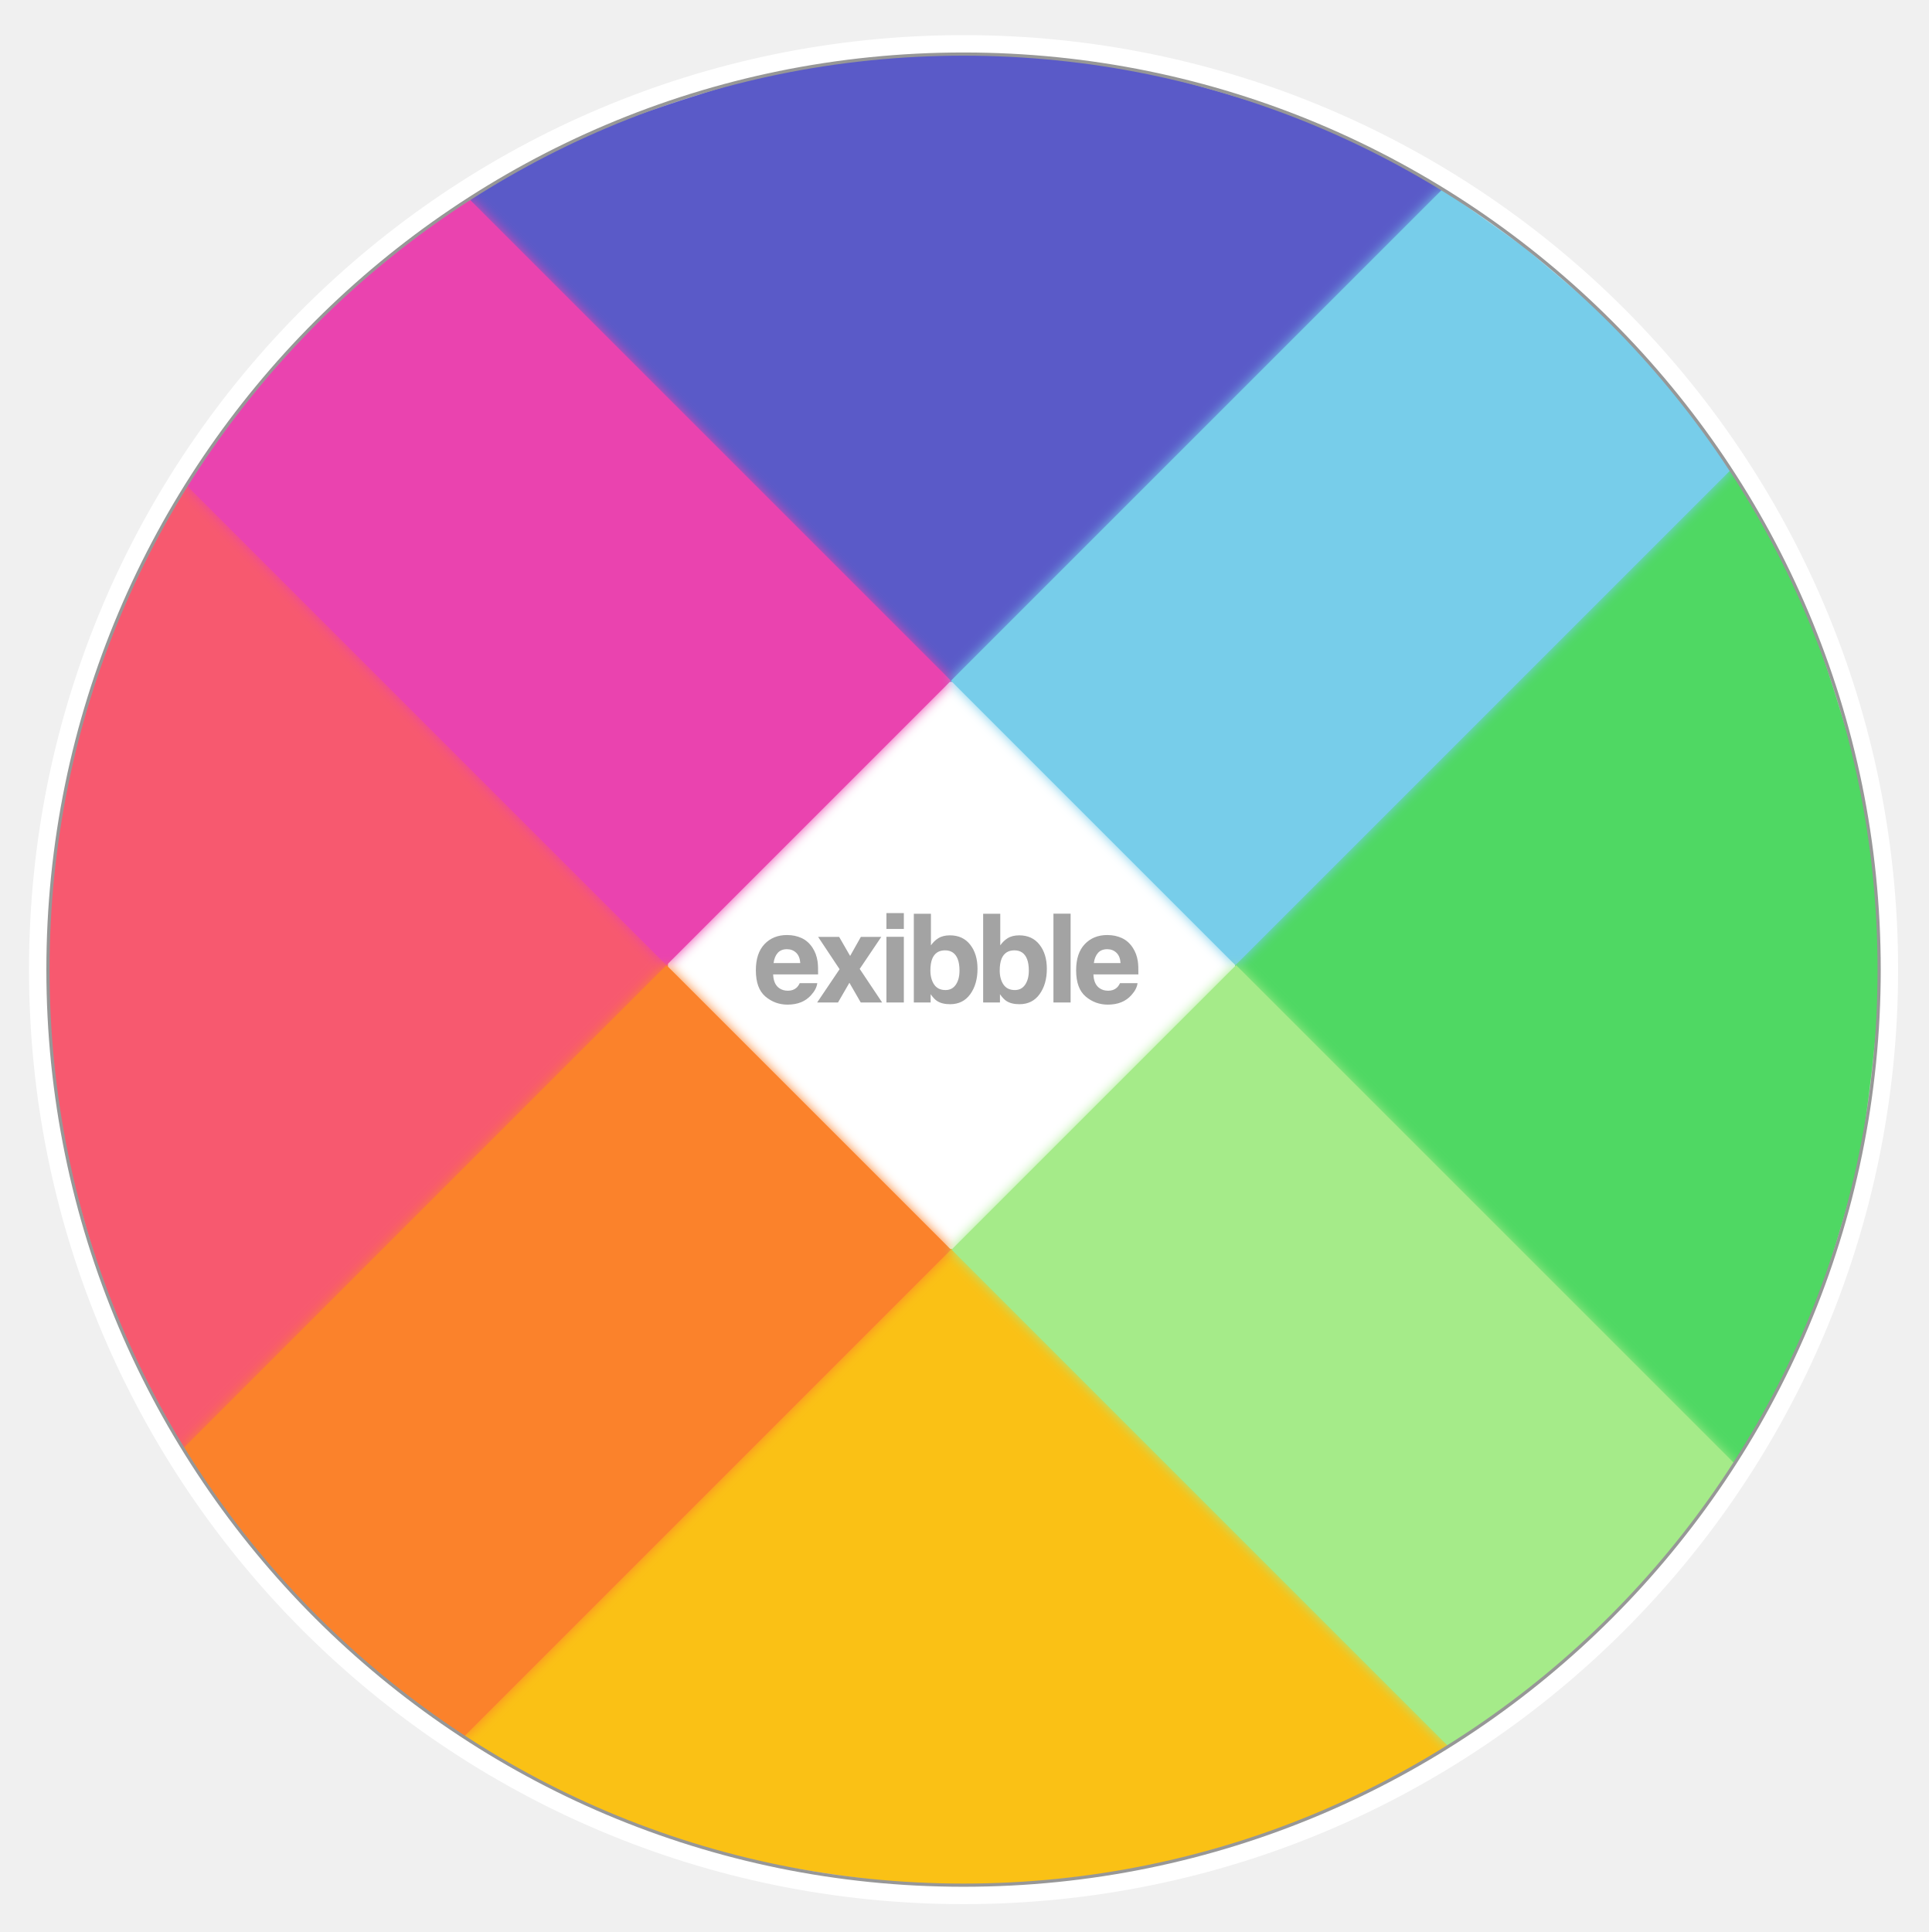
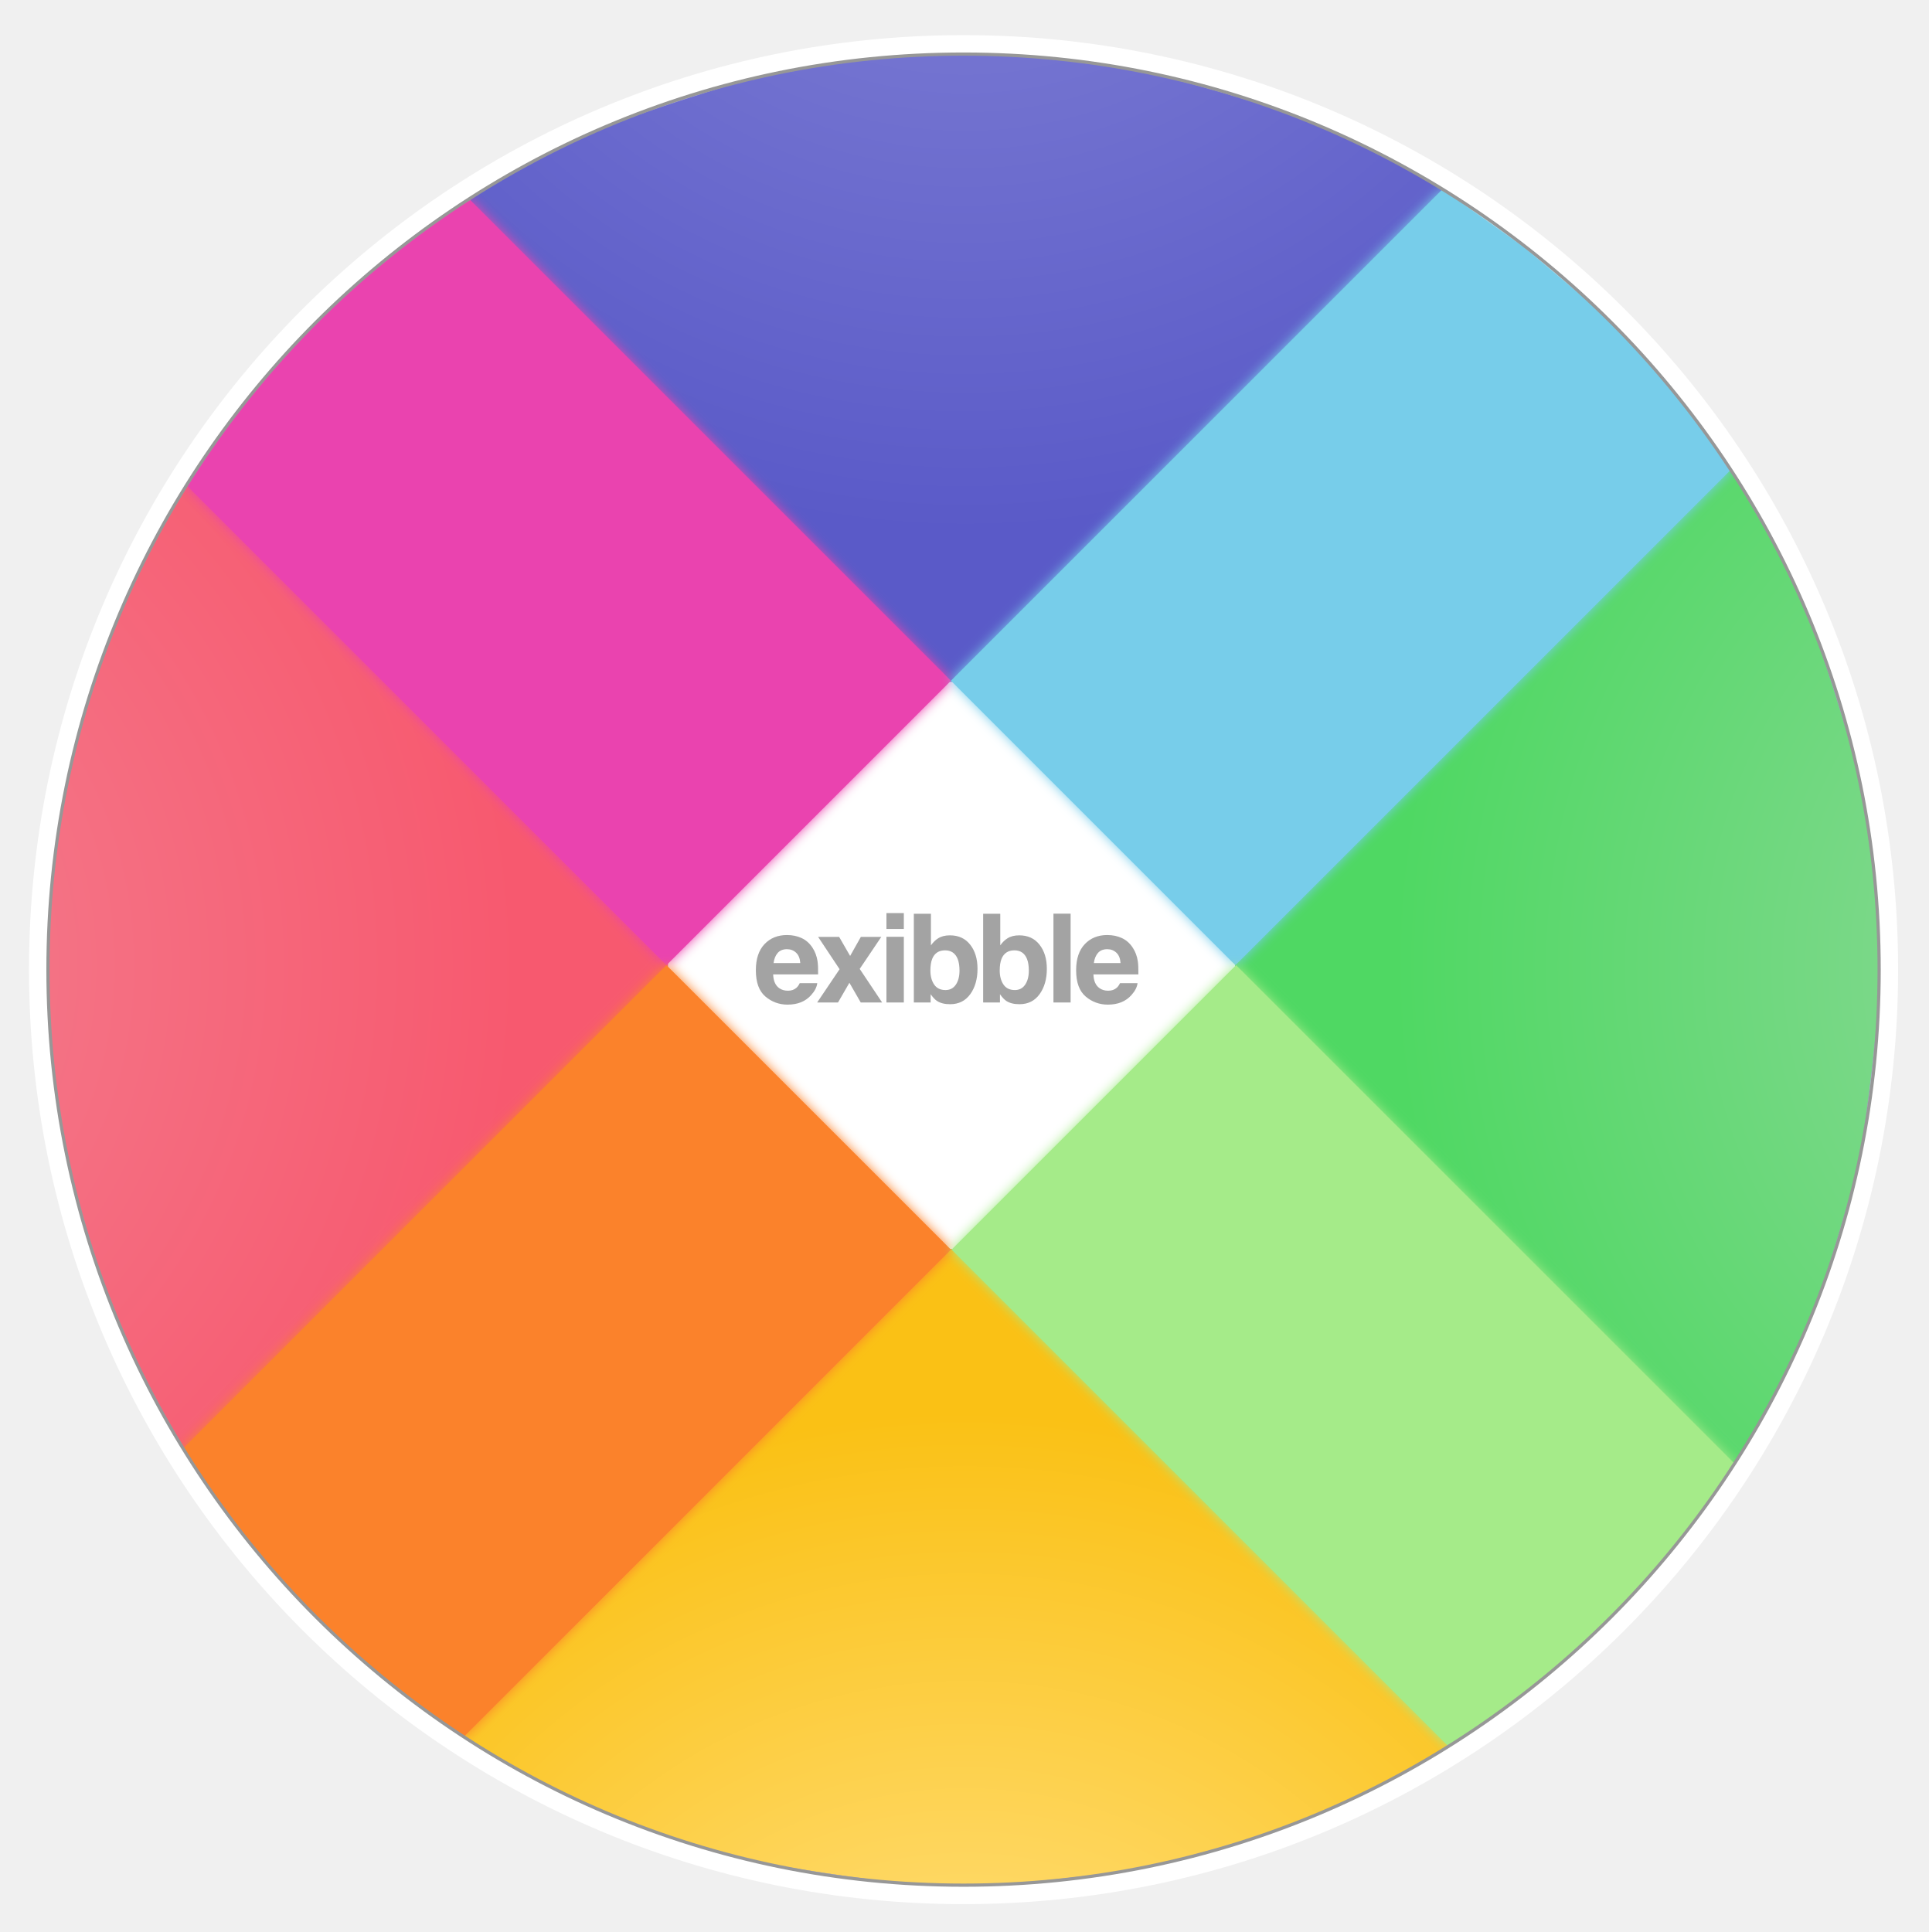
<svg xmlns="http://www.w3.org/2000/svg" xmlns:xlink="http://www.w3.org/1999/xlink" width="500px" height="501px" viewBox="0 0 500 501" version="1.1">
  <defs>
-     <path d="M428.803,172.748 C448.167,186.982 462.023,198.33 470.37,206.792 C478.718,215.254 488.945,228.32 501.053,245.99 C510.578,263.176 517.052,276 520.475,284.464 C523.897,292.927 527.776,305.702 532.111,322.788 L533.188,328.016 L388.227,361.08 L312.973,285.827 L348.78,139.913 L350.841,140.362 C368.274,144.857 381.122,148.821 389.386,152.254 C397.649,155.687 410.788,162.518 428.803,172.748 Z" id="path-1" />
-     <filter x="-2.0%" y="-2.0%" width="104.1%" height="104.1%" filterUnits="objectBoundingBox" id="filter-2">
-       <feOffset dx="0" dy="0" in="SourceAlpha" result="shadowOffsetOuter1" />
-       <feGaussianBlur stdDeviation="1.5" in="shadowOffsetOuter1" result="shadowBlurOuter1" />
-       <feColorMatrix values="0 0 0 0 0.31   0 0 0 0 0.847   0 0 0 0 0.388  0 0 0 1 0" type="matrix" in="shadowBlurOuter1" />
-     </filter>
-     <path d="M251.592,348.693 C270.11,361.606 283.35,371.904 291.311,379.585 C299.272,387.267 309.955,400.052 323.359,417.941 C333.739,435.276 340.886,448.464 344.8,457.507 C348.715,466.55 352.941,479.637 357.479,496.768 L358.344,500.621 L212.198,533.956 L136.944,458.703 L171.663,317.223 L175.158,317.816 C192.85,322.337 206.035,326.349 214.71,329.854 C223.386,333.359 235.68,339.638 251.592,348.693 Z" id="path-3" />
-     <filter x="-2.0%" y="-2.1%" width="104.1%" height="104.2%" filterUnits="objectBoundingBox" id="filter-4">
-       <feOffset dx="0" dy="0" in="SourceAlpha" result="shadowOffsetOuter1" />
-       <feGaussianBlur stdDeviation="1.5" in="shadowOffsetOuter1" result="shadowBlurOuter1" />
-       <feColorMatrix values="0 0 0 0 0.98   0 0 0 0 0.757   0 0 0 0 0.082  0 0 0 1 0" type="matrix" in="shadowBlurOuter1" />
-     </filter>
-     <path d="M251.47,0.238 L272.923,15.238 L293.574,33.562 C301.013,41.76 306.47,47.993 309.946,52.262 C313.423,56.53 318.12,62.766 324.038,70.967 C333.708,87.413 340.38,99.862 344.054,108.316 C347.729,116.77 352.071,129.663 357.082,146.994 L213.519,183.972 L138.265,108.718 L176.62,-30.095 C192.867,-25.874 205.09,-22.102 213.29,-18.779 C221.489,-15.456 234.216,-9.117 251.47,0.238 Z" id="path-5" />
-     <filter x="-2.1%" y="-2.1%" width="104.1%" height="104.2%" filterUnits="objectBoundingBox" id="filter-6">
+     <radialGradient cx="98.34%" cy="1.66%" fx="98.34%" fy="1.66%" r="96.568%" gradientTransform="translate(0.983399,0.016601),scale(1,0.995693),rotate(134.8764),translate(-0.983399,-0.016601)" id="radialGradient-1">
+       <stop stop-color="#4FD863" offset="0%" />
+       <stop stop-color="#7FD88C" offset="33.681%" />
+       <stop stop-color="#4FD863" offset="100%" />
+     </radialGradient>
+     <path d="M428.803,172.748 C448.167,186.982 462.023,198.33 470.37,206.792 C478.718,215.254 488.945,228.32 501.053,245.99 C510.578,263.176 517.052,276 520.475,284.464 C523.897,292.927 527.776,305.702 532.111,322.788 L533.188,328.016 L388.227,361.08 L312.973,285.827 L348.78,139.913 L350.841,140.362 C368.274,144.857 381.122,148.821 389.386,152.254 C397.649,155.687 410.788,162.518 428.803,172.748 Z" id="path-2" />
+     <filter x="-2.0%" y="-2.0%" width="104.1%" height="104.1%" filterUnits="objectBoundingBox" id="filter-3">
      <feOffset dx="0" dy="0" in="SourceAlpha" result="shadowOffsetOuter1" />
      <feGaussianBlur stdDeviation="1.5" in="shadowOffsetOuter1" result="shadowBlurOuter1" />
      <feColorMatrix values="0 0 0 0 0.353   0 0 0 0 0.353   0 0 0 0 0.784  0 0 0 1 0" type="matrix" in="shadowBlurOuter1" />
    </filter>
-     <path d="M77.708,174.595 C95.097,186.887 107.478,196.744 114.85,204.166 C119.727,209.077 127.059,216.46 135.632,227.377 C138.555,231.099 143.222,237.645 149.63,247.015 C157.716,261.433 163.408,272.365 166.708,279.809 C170.008,287.254 173.381,296.775 176.829,308.373 L181.534,326.538 L41.606,358.455 L-33.647,283.201 L0.893,142.449 L4.191,143.2 C21.211,148.06 33.754,152.212 41.819,155.657 C49.884,159.101 61.847,165.414 77.708,174.595 Z" id="path-7" />
-     <filter x="-2.1%" y="-2.1%" width="104.2%" height="104.2%" filterUnits="objectBoundingBox" id="filter-8">
+     <radialGradient cx="98.34%" cy="1.66%" fx="98.34%" fy="1.66%" r="96.568%" gradientTransform="translate(0.983399,0.016601),scale(0.978923,1),rotate(135.6102),translate(-0.983399,-0.016601)" id="radialGradient-4">
+       <stop stop-color="#FAC115" offset="0%" />
+       <stop stop-color="#FFDA6C" offset="33.078%" />
+       <stop stop-color="#FAC115" offset="100%" />
+     </radialGradient>
+     <path d="M251.592,348.693 C270.11,361.606 283.35,371.904 291.311,379.585 C299.272,387.267 309.955,400.052 323.359,417.941 C333.739,435.276 340.886,448.464 344.8,457.507 C348.715,466.55 352.941,479.637 357.479,496.768 L358.344,500.621 L212.198,533.956 L136.944,458.703 L171.663,317.223 L175.158,317.816 C192.85,322.337 206.035,326.349 214.71,329.854 C223.386,333.359 235.68,339.638 251.592,348.693 Z" id="path-5" />
+     <filter x="-2.0%" y="-2.1%" width="104.1%" height="104.2%" filterUnits="objectBoundingBox" id="filter-6">
      <feOffset dx="0" dy="0" in="SourceAlpha" result="shadowOffsetOuter1" />
      <feGaussianBlur stdDeviation="1.5" in="shadowOffsetOuter1" result="shadowBlurOuter1" />
-       <feColorMatrix values="0 0 0 0 0.969   0 0 0 0 0.349   0 0 0 0 0.435  0 0 0 1 0" type="matrix" in="shadowBlurOuter1" />
+       <feColorMatrix values="0 0 0 0 0.353   0 0 0 0 0.353   0 0 0 0 0.784  0 0 0 1 0" type="matrix" in="shadowBlurOuter1" />
    </filter>
-     <path d="M246.587,176.522 L172.819,250.29 L48.315,125.785 C54.984,115.915 60.035,108.797 63.467,104.431 C66.899,100.064 72.416,93.738 80.018,85.451 C88.741,77.057 95.417,70.977 100.044,67.211 C104.671,63.445 111.869,58.233 121.639,51.575 L246.587,176.522 Z" id="path-9" />
-     <filter x="-2.3%" y="-2.3%" width="104.5%" height="104.5%" filterUnits="objectBoundingBox" id="filter-10">
+     <radialGradient cx="100%" cy="0%" fx="100%" fy="0%" r="100%" gradientTransform="translate(1,0),scale(0.978292,1),rotate(135.6287),translate(-1,-0)" id="radialGradient-7">
+       <stop stop-color="#5A5AC8" offset="0%" />
+       <stop stop-color="#7676D1" offset="36.905%" />
+       <stop stop-color="#5A5AC8" offset="100%" />
+     </radialGradient>
+     <path d="M251.47,0.238 L272.923,15.238 L293.574,33.562 C301.013,41.76 306.47,47.993 309.946,52.262 C313.423,56.53 318.12,62.766 324.038,70.967 C333.708,87.413 340.38,99.862 344.054,108.316 C347.729,116.77 352.071,129.663 357.082,146.994 L213.519,183.972 L138.265,108.718 L176.62,-30.095 C192.867,-25.874 205.09,-22.102 213.29,-18.779 C221.489,-15.456 234.216,-9.117 251.47,0.238 Z" id="path-8" />
+     <filter x="-2.1%" y="-2.1%" width="104.1%" height="104.2%" filterUnits="objectBoundingBox" id="filter-9">
+       <feOffset dx="0" dy="0" in="SourceAlpha" result="shadowOffsetOuter1" />
+       <feGaussianBlur stdDeviation="1.5" in="shadowOffsetOuter1" result="shadowBlurOuter1" />
+       <feColorMatrix values="0 0 0 0 0.353   0 0 0 0 0.353   0 0 0 0 0.784  0 0 0 1 0" type="matrix" in="shadowBlurOuter1" />
+     </filter>
+     <radialGradient cx="98.34%" cy="1.66%" fx="98.34%" fy="1.66%" r="96.568%" gradientTransform="translate(0.983399,0.016601),scale(1,0.996179),rotate(134.8903),translate(-0.983399,-0.016601)" id="radialGradient-10">
+       <stop stop-color="#F7596F" offset="0%" />
+       <stop stop-color="#F47587" offset="34.53%" />
+       <stop stop-color="#F7596F" offset="100%" />
+     </radialGradient>
+     <path d="M77.708,174.595 C95.097,186.887 107.478,196.744 114.85,204.166 C119.727,209.077 127.059,216.46 135.632,227.377 C138.555,231.099 143.222,237.645 149.63,247.015 C157.716,261.433 163.408,272.365 166.708,279.809 C170.008,287.254 173.381,296.775 176.829,308.373 L181.534,326.538 L41.606,358.455 L-33.647,283.201 L0.893,142.449 L4.191,143.2 C21.211,148.06 33.754,152.212 41.819,155.657 C49.884,159.101 61.847,165.414 77.708,174.595 Z" id="path-11" />
+     <filter x="-2.1%" y="-2.1%" width="104.2%" height="104.2%" filterUnits="objectBoundingBox" id="filter-12">
+       <feOffset dx="0" dy="0" in="SourceAlpha" result="shadowOffsetOuter1" />
+       <feGaussianBlur stdDeviation="1.5" in="shadowOffsetOuter1" result="shadowBlurOuter1" />
+       <feColorMatrix values="0 0 0 0 0.353   0 0 0 0 0.353   0 0 0 0 0.784  0 0 0 1 0" type="matrix" in="shadowBlurOuter1" />
+     </filter>
+     <path d="M246.587,176.522 L172.819,250.29 L48.315,125.785 C54.984,115.915 60.035,108.797 63.467,104.431 C66.899,100.064 72.416,93.738 80.018,85.451 C88.741,77.057 95.417,70.977 100.044,67.211 C104.671,63.445 111.869,58.233 121.639,51.575 L246.587,176.522 Z" id="path-13" />
+     <filter x="-2.3%" y="-2.3%" width="104.5%" height="104.5%" filterUnits="objectBoundingBox" id="filter-14">
      <feOffset dx="0" dy="0" in="SourceAlpha" result="shadowOffsetOuter1" />
      <feGaussianBlur stdDeviation="1.5" in="shadowOffsetOuter1" result="shadowBlurOuter1" />
      <feColorMatrix values="0 0 0 0 0.918   0 0 0 0 0.263   0 0 0 0 0.686  0 0 0 1 0" type="matrix" in="shadowBlurOuter1" />
    </filter>
-     <path d="M246.587,376.688 L172.819,450.455 L47.42,325.055 C53.844,315.354 58.919,308.112 62.645,303.33 C66.371,298.548 72.308,291.653 80.458,282.647 C89.297,274.348 95.87,268.445 100.177,264.938 C104.483,261.431 111.154,256.548 120.189,250.29 L246.587,376.688 Z" id="path-11" />
-     <filter x="-2.3%" y="-2.2%" width="104.5%" height="104.5%" filterUnits="objectBoundingBox" id="filter-12">
+     <path d="M246.587,376.688 L172.819,450.455 L47.42,325.055 C53.844,315.354 58.919,308.112 62.645,303.33 C66.371,298.548 72.308,291.653 80.458,282.647 C89.297,274.348 95.87,268.445 100.177,264.938 C104.483,261.431 111.154,256.548 120.189,250.29 L246.587,376.688 Z" id="path-15" />
+     <filter x="-2.3%" y="-2.2%" width="104.5%" height="104.5%" filterUnits="objectBoundingBox" id="filter-16">
      <feOffset dx="0" dy="0" in="SourceAlpha" result="shadowOffsetOuter1" />
      <feGaussianBlur stdDeviation="1.5" in="shadowOffsetOuter1" result="shadowBlurOuter1" />
      <feColorMatrix values="0 0 0 0 0.984   0 0 0 0 0.51   0 0 0 0 0.169  0 0 0 1 0" type="matrix" in="shadowBlurOuter1" />
    </filter>
-     <path d="M320.354,250.29 L246.587,176.522 L374.026,49.083 L395.164,64.093 L416.945,82.469 L435.341,103.282 L448.925,121.719 L320.354,250.29 Z" id="path-13" />
-     <filter x="-2.2%" y="-2.2%" width="104.4%" height="104.5%" filterUnits="objectBoundingBox" id="filter-14">
+     <path d="M320.354,250.29 L246.587,176.522 L374.026,49.083 L395.164,64.093 L416.945,82.469 L435.341,103.282 L448.925,121.719 L320.354,250.29 Z" id="path-17" />
+     <filter x="-2.2%" y="-2.2%" width="104.4%" height="104.5%" filterUnits="objectBoundingBox" id="filter-18">
      <feOffset dx="0" dy="0" in="SourceAlpha" result="shadowOffsetOuter1" />
      <feGaussianBlur stdDeviation="1.5" in="shadowOffsetOuter1" result="shadowBlurOuter1" />
      <feColorMatrix values="0 0 0 0 0.467   0 0 0 0 0.804   0 0 0 0 0.918  0 0 0 1 0" type="matrix" in="shadowBlurOuter1" />
    </filter>
-     <path d="M417.023,282.987 C425.51,291.978 431.674,298.854 435.516,303.614 C439.358,308.373 444.136,315.053 449.848,323.654 L320.52,452.983 L246.752,379.215 L375.69,250.277 C385.176,256.689 392.123,261.639 396.53,265.126 C400.937,268.614 407.768,274.568 417.023,282.987 Z" id="path-15" />
-     <filter x="-2.2%" y="-2.2%" width="104.4%" height="104.4%" filterUnits="objectBoundingBox" id="filter-16">
+     <path d="M417.023,282.987 C425.51,291.978 431.674,298.854 435.516,303.614 C439.358,308.373 444.136,315.053 449.848,323.654 L320.52,452.983 L246.752,379.215 L375.69,250.277 C385.176,256.689 392.123,261.639 396.53,265.126 C400.937,268.614 407.768,274.568 417.023,282.987 Z" id="path-19" />
+     <filter x="-2.2%" y="-2.2%" width="104.4%" height="104.4%" filterUnits="objectBoundingBox" id="filter-20">
      <feOffset dx="0" dy="0" in="SourceAlpha" result="shadowOffsetOuter1" />
      <feGaussianBlur stdDeviation="1.5" in="shadowOffsetOuter1" result="shadowBlurOuter1" />
      <feColorMatrix values="0 0 0 0 0.647   0 0 0 0 0.922   0 0 0 0 0.537  0 0 0 1 0" type="matrix" in="shadowBlurOuter1" />
    </filter>
  </defs>
-   <g id="Page-3" stroke="none" stroke-width="1" fill="none" fill-rule="evenodd">
+   <g id="dataset-badges" stroke="none" stroke-width="1" fill="none" fill-rule="evenodd">
    <circle id="Oval-7" fill="#FFFFFF" cx="246.587" cy="251.44" r="108.5" />
    <g id="Combined-Shape-Copy-3" transform="translate(423.0807, 250.4967) scale(1, -1) rotate(-315) translate(-423.0807, -250.4967) ">
-       <use fill="black" fill-opacity="1" filter="url(#filter-2)" xlink:href="#path-1" />
-       <use fill="#4FD863" fill-rule="evenodd" xlink:href="#path-1" />
+       <use fill="black" fill-opacity="1" filter="url(#filter-3)" xlink:href="#path-2" />
+       <use fill="url(#radialGradient-1)" fill-rule="evenodd" xlink:href="#path-2" />
    </g>
    <g id="Combined-Shape-Copy-5" transform="translate(247.6441, 425.5897) scale(1, -1) rotate(-45) translate(-247.6441, -425.5897) ">
-       <use fill="black" fill-opacity="1" filter="url(#filter-4)" xlink:href="#path-3" />
-       <use fill="#FAC115" fill-rule="evenodd" xlink:href="#path-3" />
+       <use fill="black" fill-opacity="1" filter="url(#filter-6)" xlink:href="#path-5" />
+       <use fill="url(#radialGradient-4)" fill-rule="evenodd" xlink:href="#path-5" />
    </g>
    <g id="Combined-Shape-Copy-6" transform="translate(247.6736, 76.93839) rotate(-45) translate(-247.6736, -76.93839) ">
-       <use fill="black" fill-opacity="1" filter="url(#filter-6)" xlink:href="#path-5" />
-       <use fill="#5A5AC8" fill-rule="evenodd" xlink:href="#path-5" />
+       <use fill="black" fill-opacity="1" filter="url(#filter-9)" xlink:href="#path-8" />
+       <use fill="url(#radialGradient-7)" fill-rule="evenodd" xlink:href="#path-8" />
    </g>
    <g id="Combined-Shape-Copy-4" transform="translate(73.94329, 250.4517) scale(-1, -1) rotate(-315) translate(-73.94329, -250.4517) ">
-       <use fill="black" fill-opacity="1" filter="url(#filter-8)" xlink:href="#path-7" />
-       <use fill="#F7596F" fill-rule="evenodd" xlink:href="#path-7" />
-     </g>
-     <g id="Combined-Shape">
-       <use fill="black" fill-opacity="1" filter="url(#filter-10)" xlink:href="#path-9" />
-       <use fill="#EA43AF" fill-rule="evenodd" xlink:href="#path-9" />
-     </g>
-     <g id="Combined-Shape-Copy-2" transform="translate(147.0032, 350.3724) scale(1, -1) translate(-147.0032, -350.3724) ">
      <use fill="black" fill-opacity="1" filter="url(#filter-12)" xlink:href="#path-11" />
-       <use fill="#FB822B" fill-rule="evenodd" xlink:href="#path-11" />
+       <use fill="url(#radialGradient-10)" fill-rule="evenodd" xlink:href="#path-11" />
    </g>
    <g id="Combined-Shape">
      <use fill="black" fill-opacity="1" filter="url(#filter-14)" xlink:href="#path-13" />
-       <use fill="#77CDEA" fill-rule="evenodd" xlink:href="#path-13" />
+       <use fill="#EA43AF" fill-rule="evenodd" xlink:href="#path-13" />
+     </g>
+     <g id="Combined-Shape-Copy-2" transform="translate(147.0032, 350.3724) scale(1, -1) translate(-147.0032, -350.3724) ">
+       <use fill="black" fill-opacity="1" filter="url(#filter-16)" xlink:href="#path-15" />
+       <use fill="#FB822B" fill-rule="evenodd" xlink:href="#path-15" />
+     </g>
+     <g id="Combined-Shape">
+       <use fill="black" fill-opacity="1" filter="url(#filter-18)" xlink:href="#path-17" />
+       <use fill="#77CDEA" fill-rule="evenodd" xlink:href="#path-17" />
    </g>
    <g id="Combined-Shape-Copy" transform="translate(348.3002, 351.6298) scale(1, -1) translate(-348.3002, -351.6298) ">
-       <use fill="black" fill-opacity="1" filter="url(#filter-16)" xlink:href="#path-15" />
-       <use fill="#A5EB89" fill-rule="evenodd" xlink:href="#path-15" />
+       <use fill="black" fill-opacity="1" filter="url(#filter-20)" xlink:href="#path-19" />
+       <use fill="#A5EB89" fill-rule="evenodd" xlink:href="#path-19" />
    </g>
    <circle id="Oval-Copy-7" stroke="#979797" cx="249.855" cy="251.44" r="237.5" />
    <circle id="Oval-Copy-8" stroke="#FFFFFF" stroke-width="4" cx="249.855" cy="251.44" r="240.332" />
    <circle id="Oval-Copy-9" stroke="#FFFFFF" cx="249.855" cy="251.44" r="238.332" />
    <path d="M204.059,246.143 C203.028,246.143 202.228,246.466 201.661,247.112 C201.093,247.758 200.736,248.633 200.59,249.737 L207.512,249.737 C207.439,248.56 207.083,247.666 206.442,247.057 C205.801,246.448 205.007,246.143 204.059,246.143 Z M204.059,242.471 C205.476,242.471 206.752,242.737 207.887,243.268 C209.023,243.799 209.96,244.638 210.7,245.784 C211.366,246.794 211.799,247.966 211.997,249.299 C212.111,250.08 212.158,251.205 212.137,252.674 L200.481,252.674 C200.544,254.383 201.08,255.58 202.09,256.268 C202.705,256.695 203.445,256.909 204.309,256.909 C205.226,256.909 205.971,256.648 206.544,256.127 C206.856,255.846 207.132,255.455 207.372,254.955 L211.919,254.955 C211.804,255.966 211.278,256.992 210.34,258.034 C208.882,259.69 206.84,260.518 204.215,260.518 C202.049,260.518 200.137,259.82 198.481,258.424 C196.825,257.028 195.997,254.758 195.997,251.612 C195.997,248.664 196.744,246.403 198.239,244.83 C199.734,243.258 201.674,242.471 204.059,242.471 Z M211.895,259.955 L217.708,251.33 L212.145,242.955 L217.599,242.955 L220.442,247.893 L223.224,242.955 L228.52,242.955 L222.927,251.252 L228.739,259.955 L223.192,259.955 L220.255,254.846 L217.302,259.955 L211.895,259.955 Z M234.372,240.893 L229.857,240.893 L229.857,236.784 L234.372,236.784 L234.372,240.893 Z M229.857,242.924 L234.372,242.924 L234.372,259.955 L229.857,259.955 L229.857,242.924 Z M246.318,242.549 C248.558,242.549 250.31,243.356 251.576,244.971 C252.841,246.586 253.474,248.669 253.474,251.221 C253.474,253.867 252.849,256.06 251.599,257.799 C250.349,259.539 248.604,260.409 246.365,260.409 C244.959,260.409 243.828,260.127 242.974,259.565 C242.464,259.231 241.912,258.648 241.318,257.815 L241.318,259.955 L236.959,259.955 L236.959,236.955 L241.396,236.955 L241.396,245.143 C241.959,244.351 242.578,243.747 243.255,243.33 C244.058,242.81 245.078,242.549 246.318,242.549 Z M245.177,256.737 C246.323,256.737 247.214,256.273 247.849,255.346 C248.485,254.419 248.802,253.2 248.802,251.69 C248.802,250.481 248.646,249.482 248.334,248.69 C247.74,247.19 246.646,246.44 245.052,246.44 C243.438,246.44 242.328,247.174 241.724,248.643 C241.412,249.424 241.255,250.435 241.255,251.674 C241.255,253.133 241.578,254.341 242.224,255.299 C242.87,256.258 243.854,256.737 245.177,256.737 Z M264.295,242.549 C266.534,242.549 268.287,243.356 269.553,244.971 C270.818,246.586 271.451,248.669 271.451,251.221 C271.451,253.867 270.826,256.06 269.576,257.799 C268.326,259.539 266.581,260.409 264.342,260.409 C262.935,260.409 261.805,260.127 260.951,259.565 C260.441,259.231 259.889,258.648 259.295,257.815 L259.295,259.955 L254.935,259.955 L254.935,236.955 L259.373,236.955 L259.373,245.143 C259.935,244.351 260.555,243.747 261.232,243.33 C262.034,242.81 263.055,242.549 264.295,242.549 Z M263.154,256.737 C264.3,256.737 265.191,256.273 265.826,255.346 C266.461,254.419 266.779,253.2 266.779,251.69 C266.779,250.481 266.623,249.482 266.31,248.69 C265.717,247.19 264.623,246.44 263.029,246.44 C261.415,246.44 260.305,247.174 259.701,248.643 C259.389,249.424 259.232,250.435 259.232,251.674 C259.232,253.133 259.555,254.341 260.201,255.299 C260.847,256.258 261.831,256.737 263.154,256.737 Z M277.615,259.955 L273.162,259.955 L273.162,236.924 L277.615,236.924 L277.615,259.955 Z M287.108,246.143 C286.077,246.143 285.277,246.466 284.71,247.112 C284.142,247.758 283.785,248.633 283.639,249.737 L290.561,249.737 C290.488,248.56 290.131,247.666 289.491,247.057 C288.85,246.448 288.056,246.143 287.108,246.143 Z M287.108,242.471 C288.525,242.471 289.801,242.737 290.936,243.268 C292.071,243.799 293.009,244.638 293.749,245.784 C294.415,246.794 294.848,247.966 295.045,249.299 C295.16,250.08 295.207,251.205 295.186,252.674 L283.53,252.674 C283.592,254.383 284.129,255.58 285.139,256.268 C285.754,256.695 286.493,256.909 287.358,256.909 C288.275,256.909 289.019,256.648 289.592,256.127 C289.905,255.846 290.181,255.455 290.42,254.955 L294.967,254.955 C294.853,255.966 294.327,256.992 293.389,258.034 C291.931,259.69 289.889,260.518 287.264,260.518 C285.098,260.518 283.186,259.82 281.53,258.424 C279.874,257.028 279.045,254.758 279.045,251.612 C279.045,248.664 279.793,246.403 281.288,244.83 C282.782,243.258 284.723,242.471 287.108,242.471 Z" id="exibble" fill-opacity="0.758" fill="#878787" />
  </g>
</svg>
